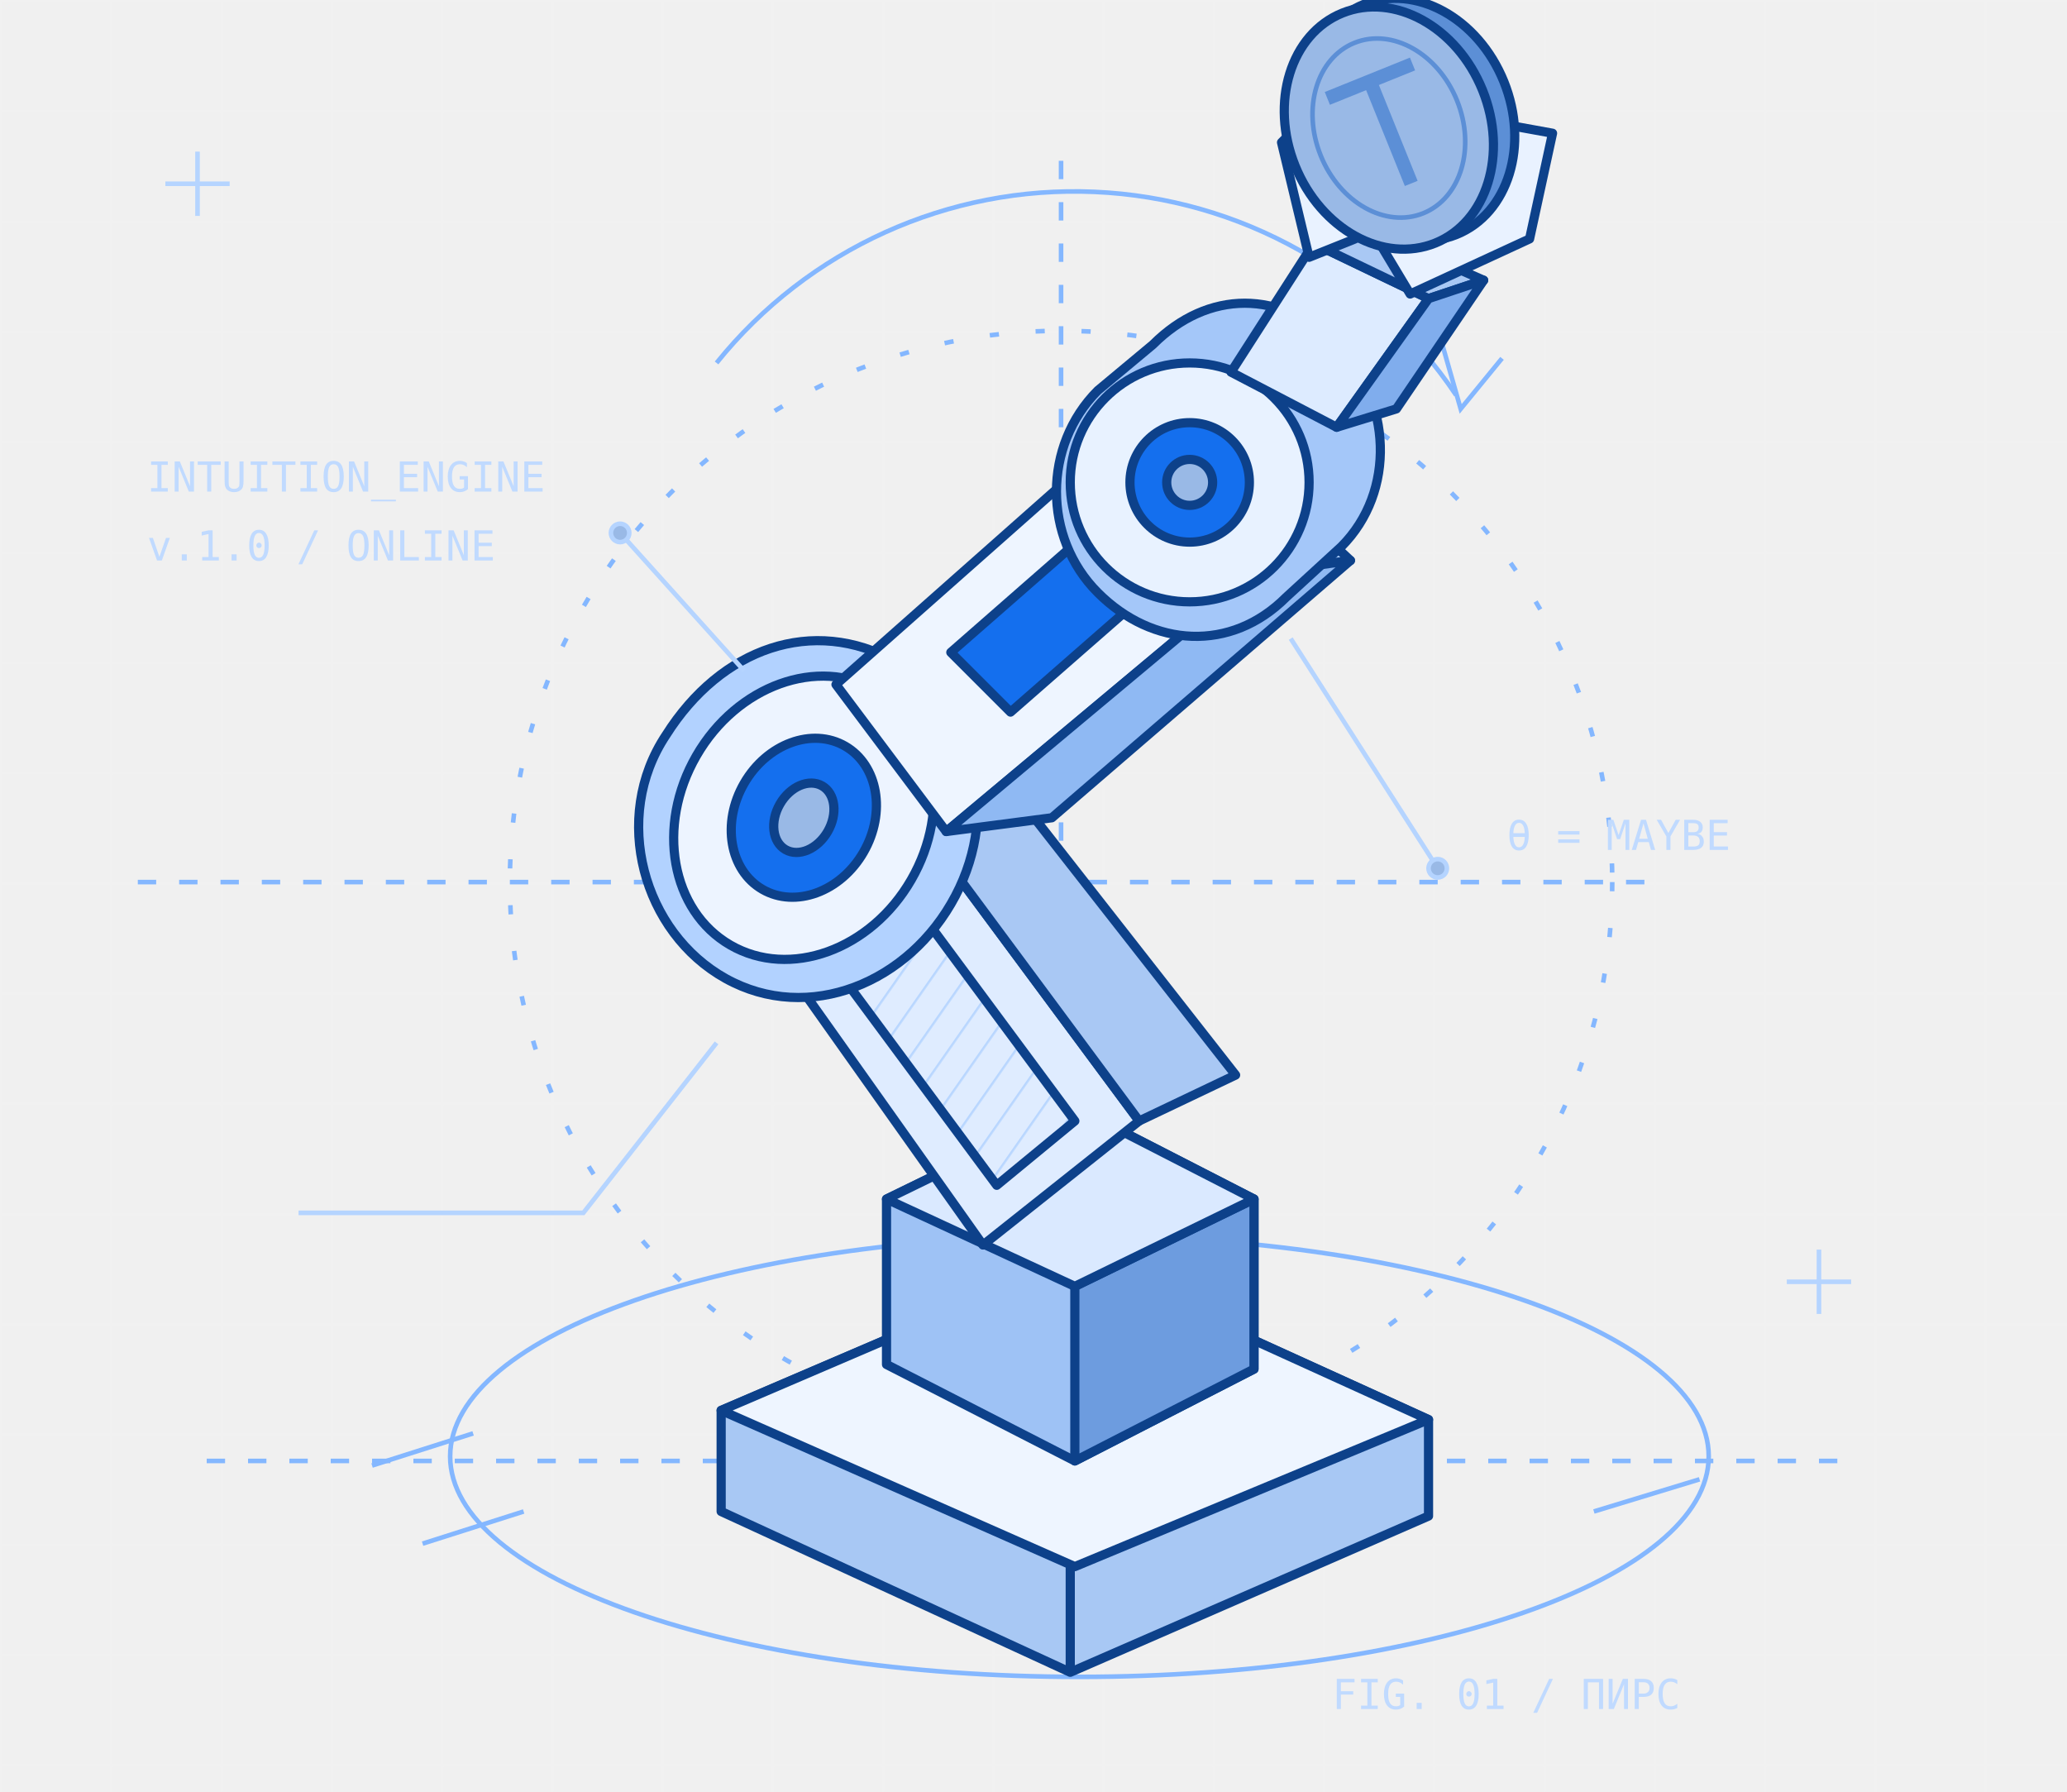
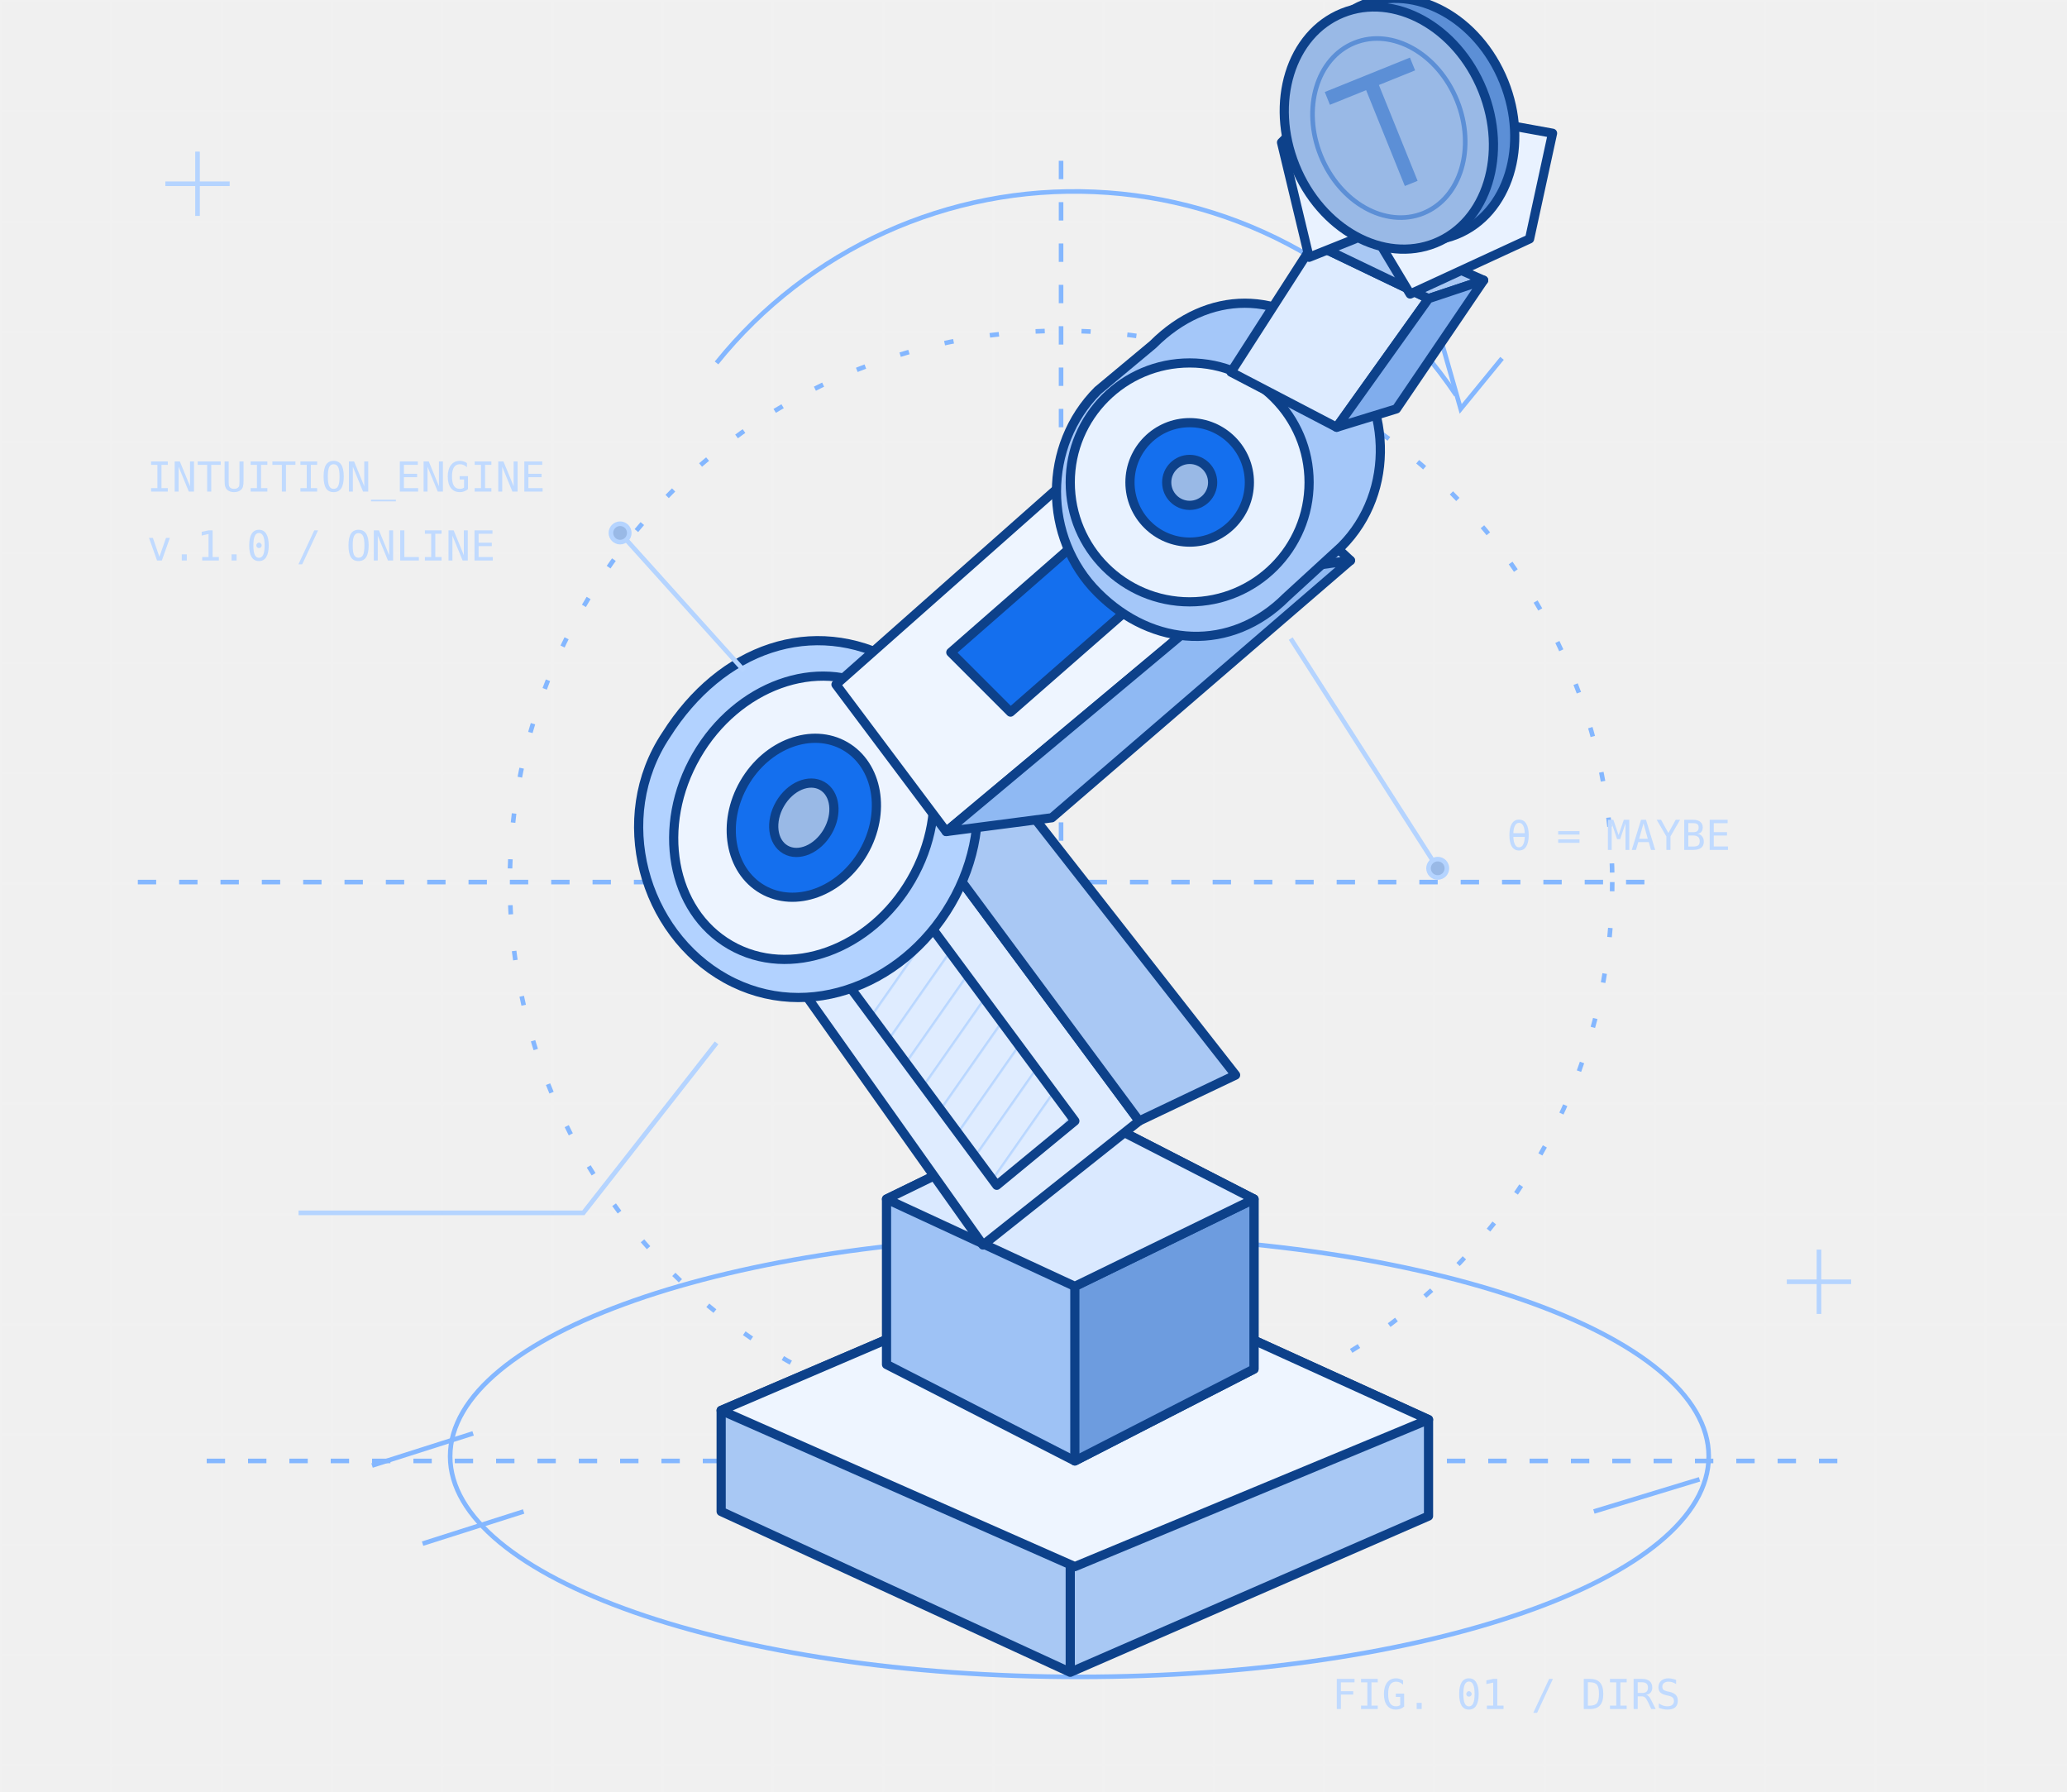
<svg xmlns="http://www.w3.org/2000/svg" viewBox="0 0 450 390" fill="none">
  <defs>
    <pattern id="grid" width="24" height="24" patternUnits="userSpaceOnUse">
      <path d="M24 0H0V24" stroke="#fff" stroke-opacity=".09" />
    </pattern>
    <pattern id="hash" width="6" height="6" patternUnits="userSpaceOnUse" patternTransform="rotate(35)">
      <path d="M0 0V6" stroke="#a2c9ff" stroke-opacity=".6" />
    </pattern>
  </defs>
  <path fill="url(#grid)" d="M0 0h450v390H0z" />
  <g stroke="#84b7ff" stroke-width="1">
    <path stroke-dasharray="4 5" d="M45 318h360M231 35v320M30 192h330" />
    <ellipse cx="235" cy="317" rx="137" ry="48" />
    <path d="m81 319 22-7m-11 24 22-7m233 0 23-7M156 79a100 100 0 0 1 161 7" />
    <path d="m314 75 4 14 9-11" />
    <circle cx="231" cy="192" r="120" stroke-dasharray="2 8" />
  </g>
  <g stroke="#0d418a" stroke-width="2" stroke-linejoin="round">
    <path d="m157 307 77-33 77 35v21l-78 34-76-35z" fill="#a8c8f4" />
    <path d="m157 307 77 34 77-32-77-35z" fill="#eef5ff" />
    <path d="M233 341v23" />
    <path d="M193 297v-36l41-20 39 20v37l-39 20z" fill="#9ec2f5" />
    <path d="m234 280 39-19v37l-39 20z" fill="#6d9cdf" />
    <path d="m193 261 41-20 39 20-39 19z" fill="#dae9ff" />
    <path d="m214 271-61-86 32-26 63 85z" fill="#dfecff" />
    <path d="m248 244-63-85 19-8 65 83-21 10z" fill="#a9c8f4" />
    <path d="m177 204 17-14 40 54-17 14z" fill="url(#hash)" />
    <path d="M145 160c-12 18-5 43 13 53 18 10 40 1 50-18 10-19 4-41-13-51-18-10-38-3-50 16z" fill="#b2d2ff" />
    <ellipse cx="175" cy="178" rx="27" ry="32" transform="rotate(30 175 178)" fill="#edf4ff" />
    <ellipse cx="175" cy="178" rx="15" ry="18" transform="rotate(30 175 178)" fill="#146fee" />
    <ellipse cx="175" cy="178" rx="6" ry="8" transform="rotate(30 175 178)" fill="#99b9e6" />
    <path d="m182 149 61-54 30 30-67 56z" fill="#eef5ff" />
    <path d="m243 95 19-3 32 30-21 3z" fill="#b1d2ff" />
    <path d="m273 125 21-3-65 56-23 3z" fill="#8fb9f3" />
    <path d="m207 142 32-28 13 13-32 28z" fill="#146fee" />
    <path d="M239 85c-12 12-12 32 0 44s29 13 41 1l12-11c12-12 11-32-1-44-12-12-28-12-40 0z" fill="#a4c7f9" />
    <circle cx="259" cy="105" r="26" fill="#e8f2ff" />
    <circle cx="259" cy="105" r="13" fill="#146fee" />
    <circle cx="259" cy="105" r="5" fill="#99b9e6" />
    <path d="m268 81 18-28 25 12-20 28z" fill="#ddebff" />
    <path d="m286 53 12-3 25 11-12 4z" fill="#a9c8f4" />
    <path d="m311 65 12-4-19 28-13 4z" fill="#80aded" />
    <path d="m285 56-6-25 14-14 8 7-12 13 6 15z" fill="#e9f2ff" />
    <path d="m307 64 26-12 5-23-11-2-4 18-22 9z" fill="#e9f2ff" />
  </g>
  <g transform="translate(307 26) rotate(-22)">
    <ellipse rx="22" ry="27" fill="#5c8fd6" stroke="#0d418a" stroke-width="2" />
    <ellipse cx="-5" rx="22" ry="27" fill="#99b9e6" stroke="#0d418a" stroke-width="2" />
    <ellipse cx="-5" rx="16" ry="20" stroke="#5c8fd6" />
    <path d="M-15-11H5M-5-11v24" stroke="#5c8fd6" stroke-width="3" />
  </g>
  <g fill="#c0daff" font-family="monospace" font-size="9">
    <text x="32" y="107">INTUITION_ENGINE</text>
    <text x="32" y="122">v.1.0 / ONLINE</text>
    <text x="328" y="185">θ = MAYBE</text>
-     <text x="290" y="372">FIG. 01 / ПИРС</text>
+     <text x="290" y="372">FIG. 01 / DIRS</text>
  </g>
  <g stroke="#b5d4ff">
    <path d="m135 116 27 30M313 189l-32-50M65 264h62l29-37" />
    <circle cx="135" cy="116" r="2" fill="#99b9e6" />
    <circle cx="313" cy="189" r="2" fill="#99b9e6" />
    <path d="M36 40h14m-7-7v14M389 279h14m-7-7v14" />
  </g>
</svg>
